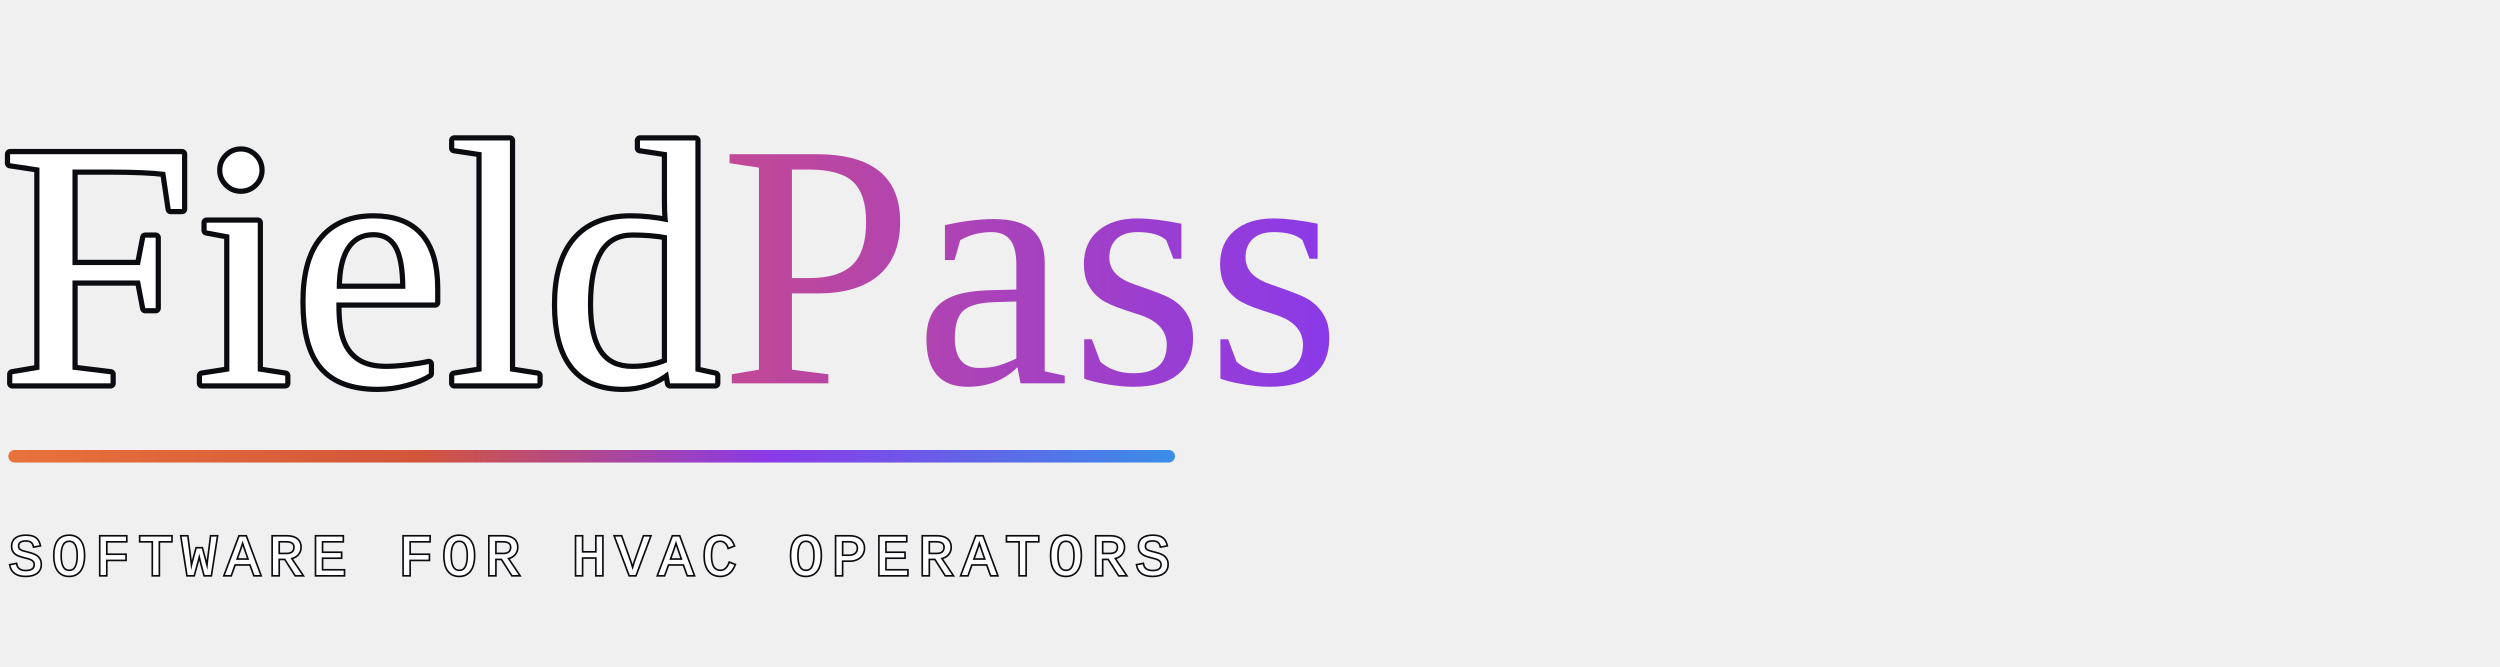
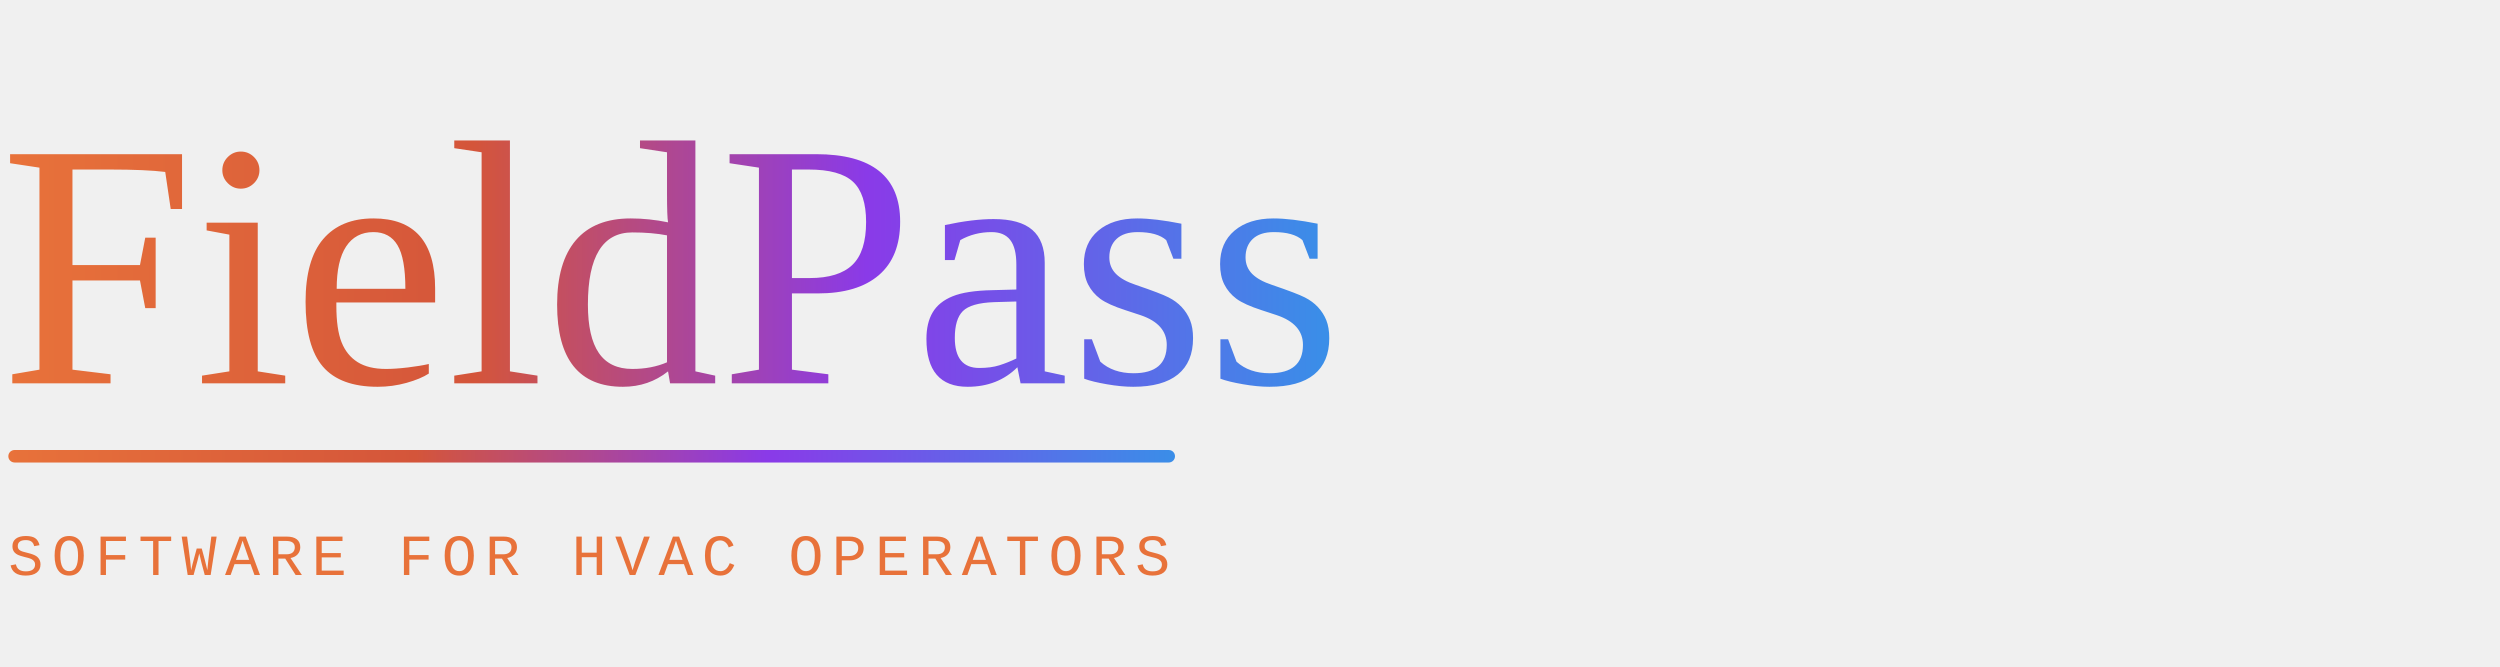
<svg xmlns="http://www.w3.org/2000/svg" viewBox="0 0 600 160" width="600" height="160">
  <defs>
    <linearGradient id="thermal" x1="0%" y1="0%" x2="100%" y2="0%">
      <stop offset="0%" stop-color="#e8723a" />
      <stop offset="35%" stop-color="#d4553a" />
      <stop offset="65%" stop-color="#8a3ae8" />
      <stop offset="100%" stop-color="#3a8ee8" />
    </linearGradient>
-     <linearGradient id="passGrad" x1="0%" y1="0%" x2="100%" y2="0%">
-       <stop offset="0%" stop-color="#e8723a" />
-       <stop offset="50%" stop-color="#c84a8e" />
-       <stop offset="100%" stop-color="#8a3ae8" />
-     </linearGradient>
  </defs>
-   <text x="0" y="92" font-family="'Instrument Serif', 'Times New Roman', Georgia, serif" font-size="84" font-weight="400" style="paint-order: stroke fill;" stroke="#0a0c10" stroke-width="2.5" stroke-linejoin="round" fill="#ffffff">Field<tspan fill="url(#passGrad)" stroke="none">Pass</tspan>
-   </text>
+   <text x="0" y="92" font-family="'Instrument Serif', 'Times New Roman', Georgia, serif" font-size="84" font-weight="400" fill="url(#thermal)">FieldPass</text>
  <rect x="2" y="108" width="280" height="3" rx="1.5" fill="url(#thermal)" />
-   <text x="2" y="138" font-family="'DM Mono', 'Courier New', monospace" font-size="14" letter-spacing="2" style="paint-order: stroke fill;" stroke="#0a0c10" stroke-width="0.8" fill="#ffffff">SOFTWARE FOR HVAC OPERATORS</text>
+   <text x="2" y="138" font-family="'DM Mono', 'Courier New', monospace" font-size="14" letter-spacing="2" fill="#e8723a">SOFTWARE FOR HVAC OPERATORS</text>
</svg>
